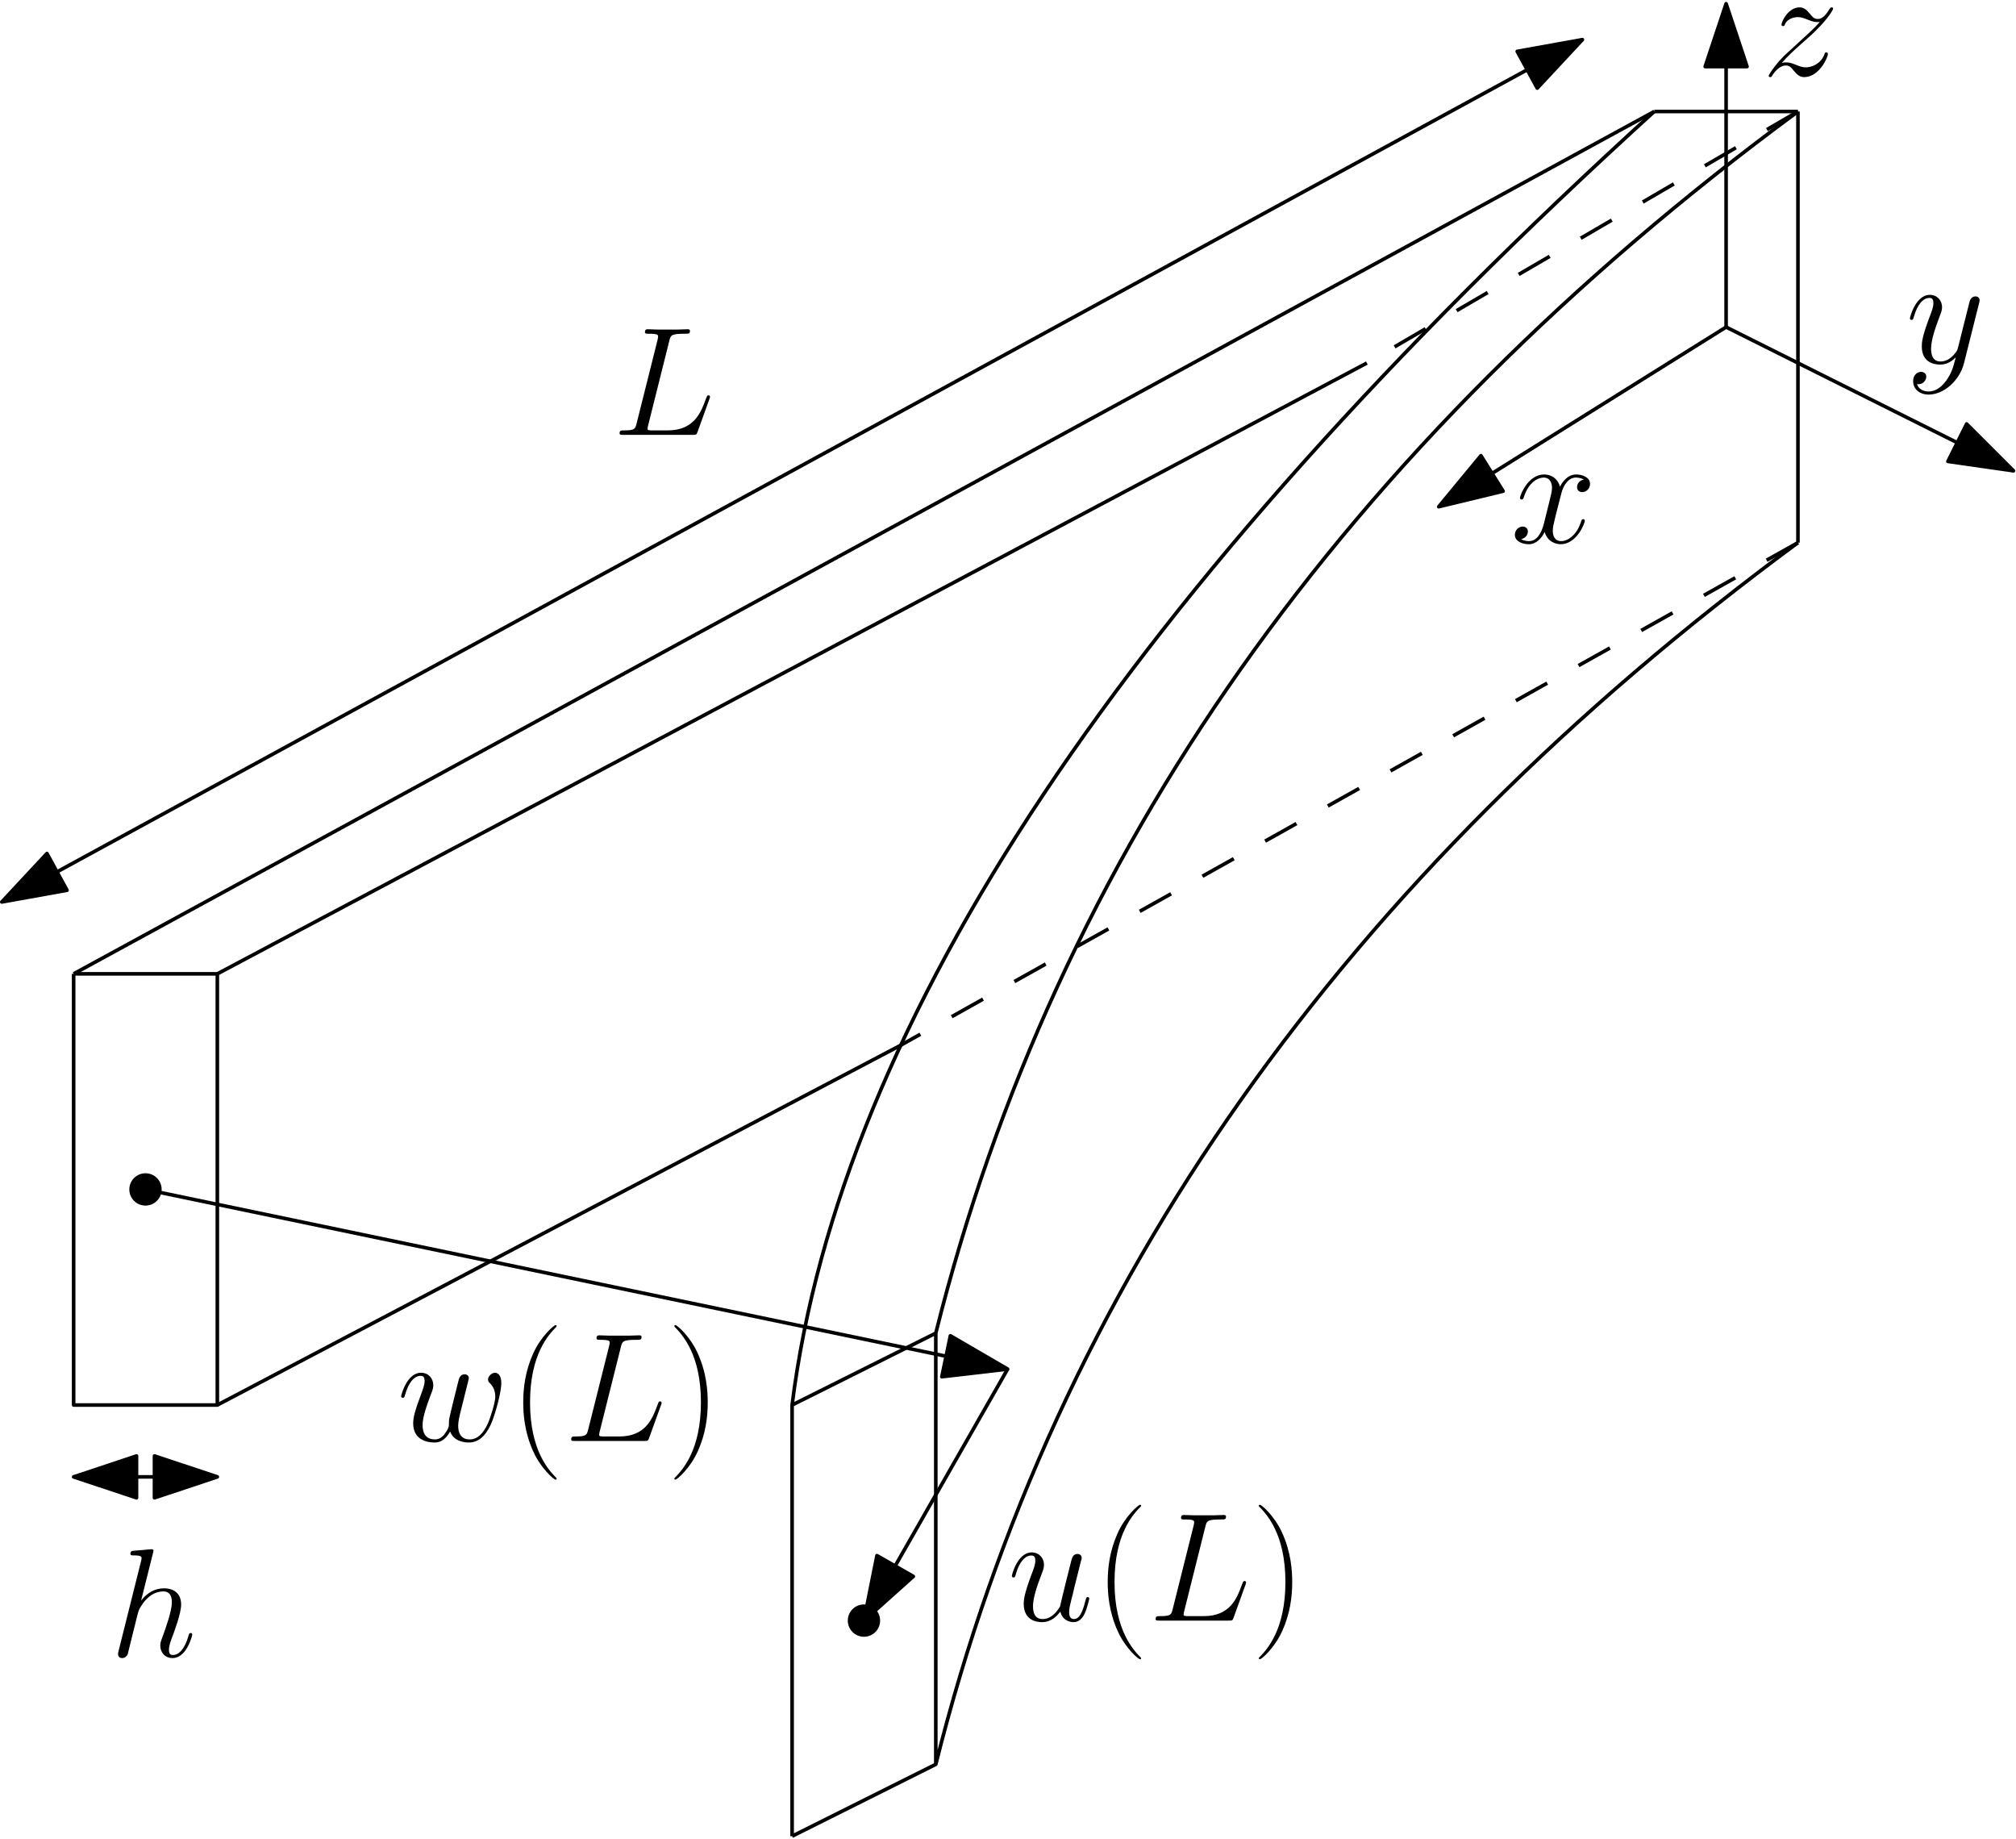
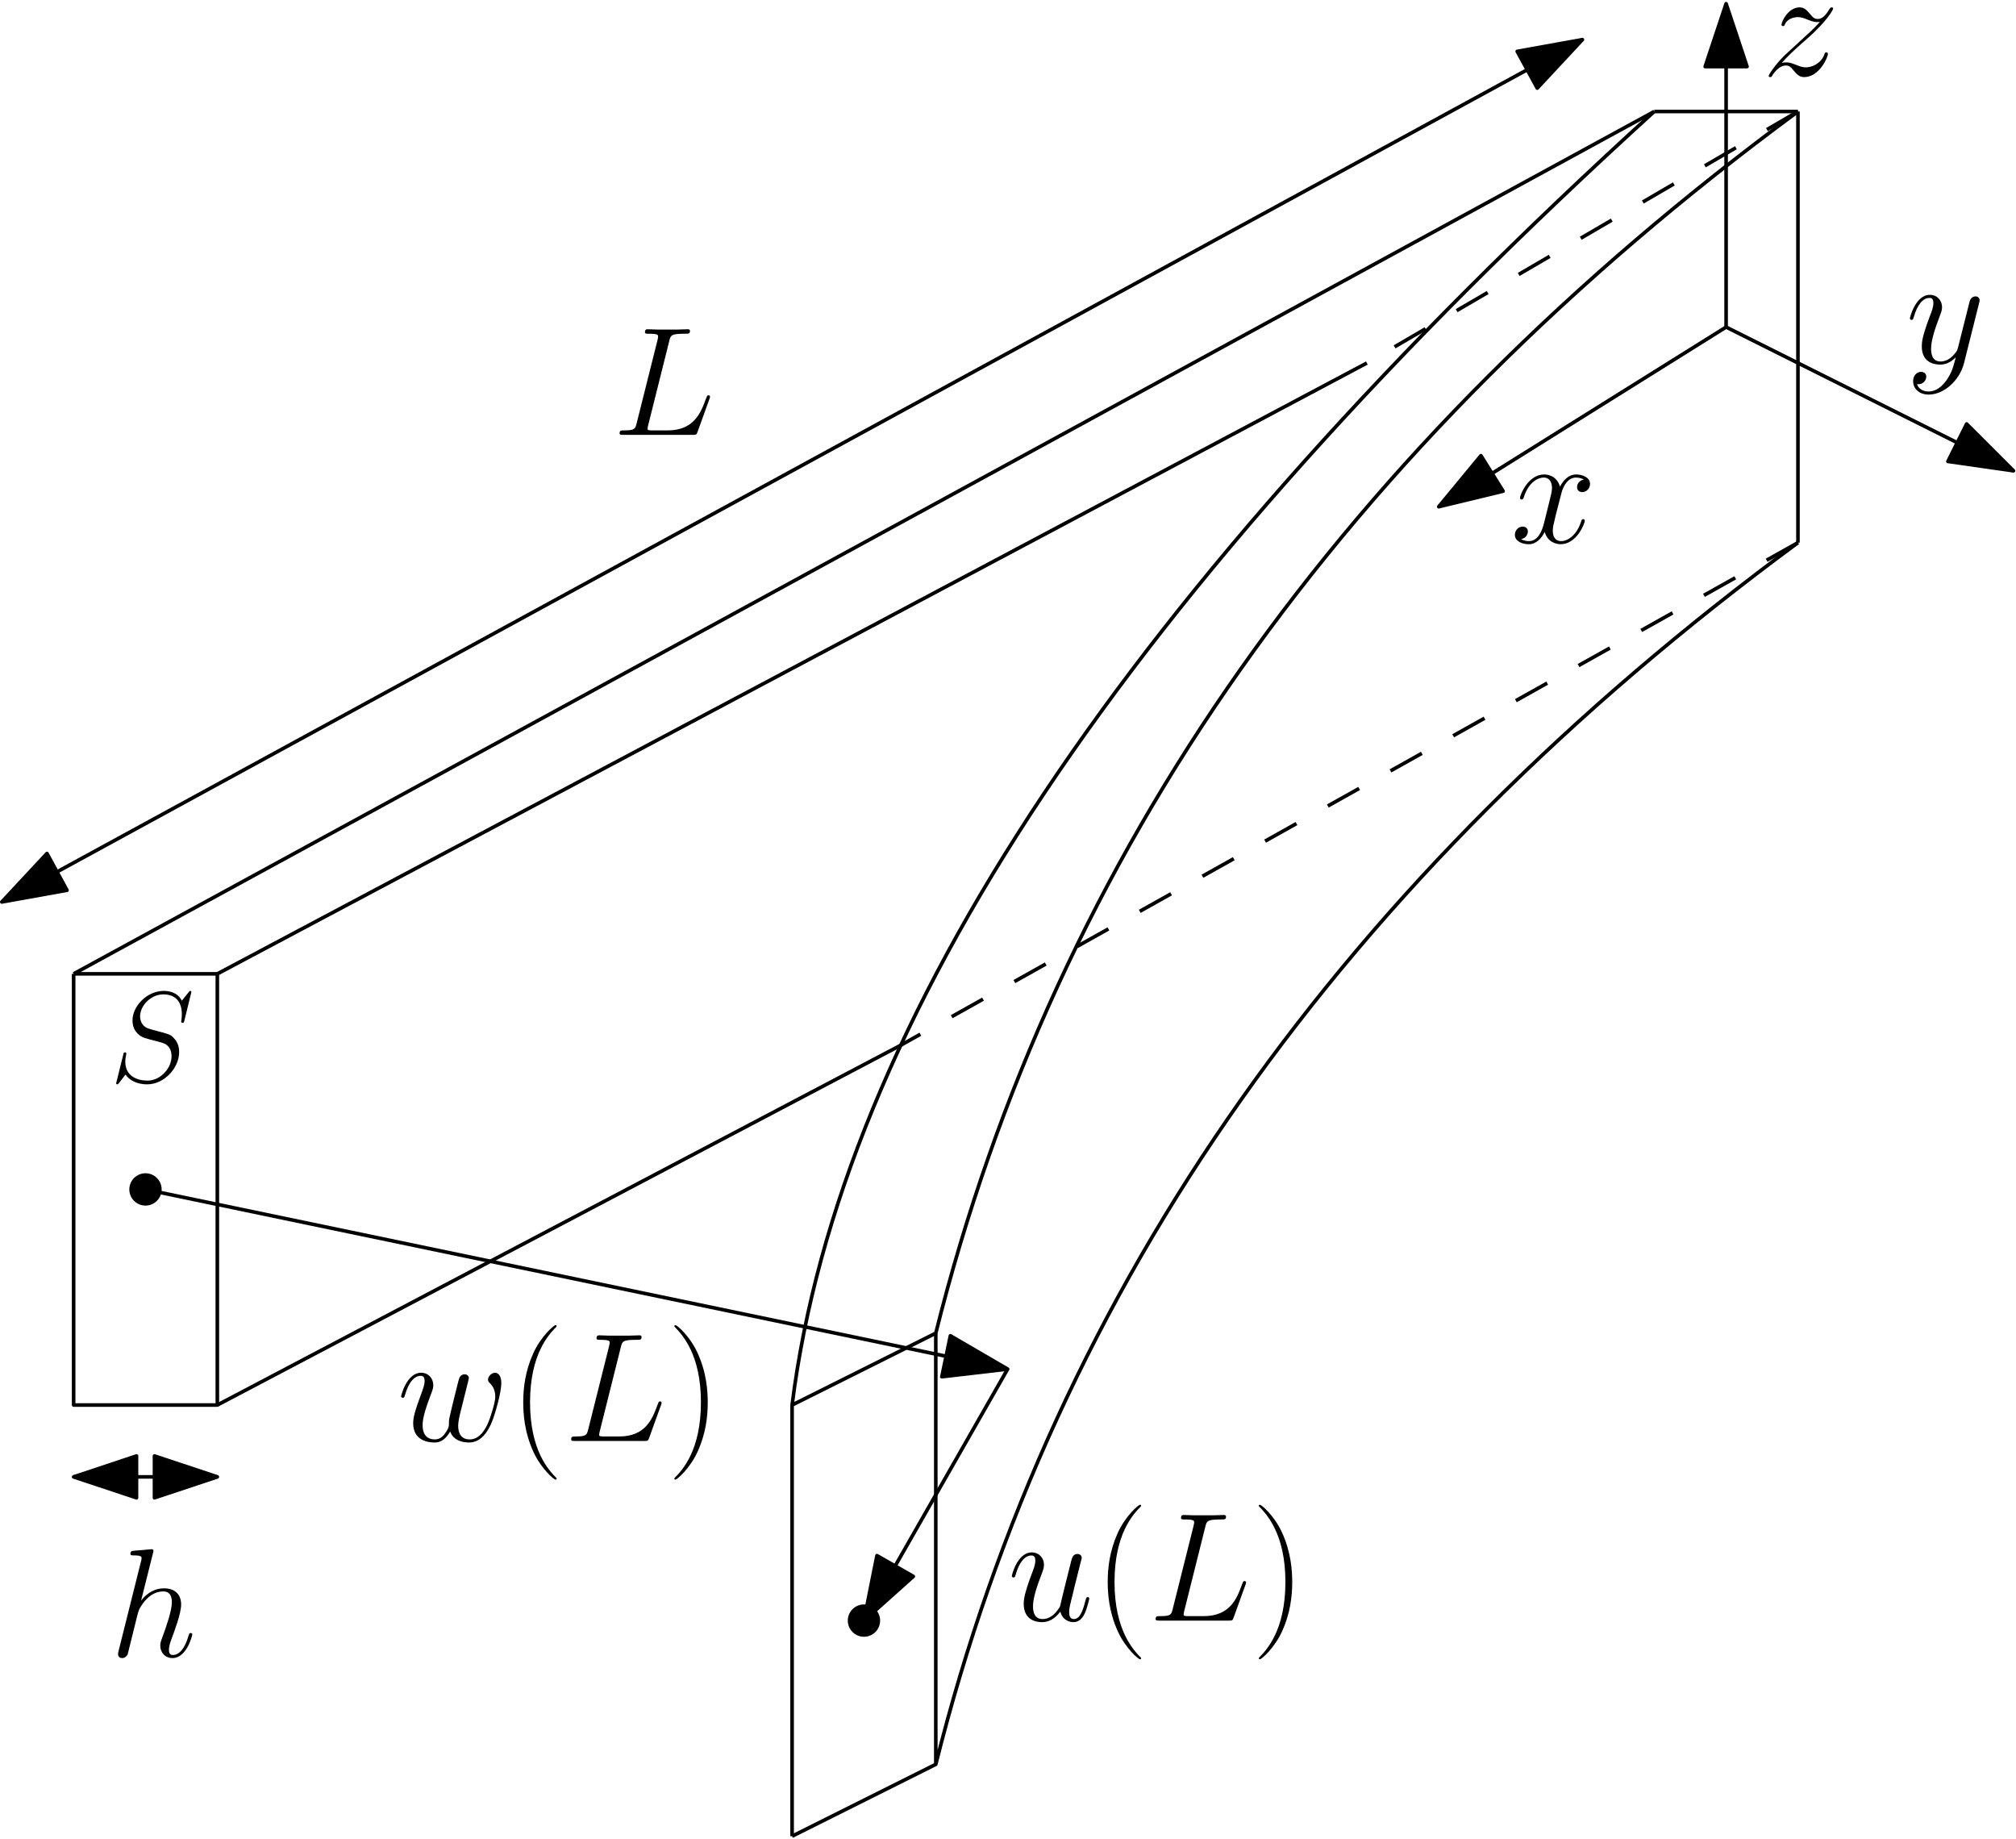
<svg xmlns="http://www.w3.org/2000/svg" xmlns:xlink="http://www.w3.org/1999/xlink" width="2258pt" height="2059pt" viewBox="0 0 2258 2059" version="1.1">
  <defs>
    <g>
      <symbol overflow="visible" id="glyph0-0">
        <path style="stroke:none;" d="" />
      </symbol>
      <symbol overflow="visible" id="glyph0-1">
        <path style="stroke:none;" d="M 63.547 -104.938 C 65.109 -111.516 65.625 -113.25 80.875 -113.25 C 85.547 -113.25 86.766 -113.25 86.766 -116.547 C 86.766 -118.281 84.859 -118.281 84.156 -118.281 C 80.703 -118.281 76.719 -117.938 73.25 -117.938 L 50.047 -117.938 C 46.75 -117.938 42.953 -118.281 39.656 -118.281 C 38.266 -118.281 36.359 -118.281 36.359 -114.984 C 36.359 -113.25 37.922 -113.25 40.516 -113.25 C 51.078 -113.25 51.078 -111.875 51.078 -109.969 C 51.078 -109.625 51.078 -108.578 50.391 -105.984 L 27.016 -12.812 C 25.453 -6.75 25.109 -5.016 12.984 -5.016 C 9.703 -5.016 7.969 -5.016 7.969 -1.906 C 7.969 0 9 0 12.469 0 L 90.047 0 C 93.859 0 94.031 -0.172 95.25 -3.297 L 108.578 -40.172 C 108.922 -41.047 109.266 -42.078 109.266 -42.594 C 109.266 -43.641 108.406 -44.328 107.547 -44.328 C 107.359 -44.328 106.5 -44.328 106.156 -43.641 C 105.812 -43.469 105.812 -43.125 104.422 -39.828 C 98.875 -24.594 91.094 -5.016 61.828 -5.016 L 45.203 -5.016 C 42.766 -5.016 42.422 -5.016 41.391 -5.188 C 39.484 -5.375 39.312 -5.719 39.312 -7.094 C 39.312 -8.312 39.656 -9.344 40 -10.906 Z M 63.547 -104.938 " />
      </symbol>
      <symbol overflow="visible" id="glyph1-0">
        <path style="stroke:none;" d="" />
      </symbol>
      <symbol overflow="visible" id="glyph1-1">
        <path style="stroke:none;" d="M 48.656 -115.859 C 48.828 -116.547 49.188 -117.578 49.188 -118.453 C 49.188 -120.188 47.453 -120.188 47.109 -120.188 C 46.922 -120.188 38.438 -119.484 37.578 -119.312 C 34.641 -119.141 32.031 -118.797 28.922 -118.625 C 24.594 -118.281 23.375 -118.109 23.375 -114.984 C 23.375 -113.25 24.766 -113.25 27.188 -113.25 C 35.672 -113.25 35.844 -111.703 35.844 -109.969 C 35.844 -108.922 35.5 -107.547 35.328 -107.016 L 10.219 -6.75 C 9.531 -4.156 9.531 -3.812 9.531 -2.766 C 9.531 1.031 12.469 1.734 14.203 1.734 C 17.141 1.734 19.391 -0.516 20.266 -2.422 L 28.047 -33.766 C 28.922 -37.578 29.953 -41.219 30.828 -45.031 C 32.734 -52.297 32.734 -52.469 36.016 -57.5 C 39.312 -62.516 47.109 -72.906 60.438 -72.906 C 67.359 -72.906 69.781 -67.703 69.781 -60.781 C 69.781 -51.078 63.031 -32.203 59.219 -21.812 C 57.672 -17.656 56.797 -15.406 56.797 -12.297 C 56.797 -4.5 62.172 1.734 70.484 1.734 C 86.578 1.734 92.641 -23.719 92.641 -24.766 C 92.641 -25.625 91.953 -26.328 90.922 -26.328 C 89.359 -26.328 89.188 -25.797 88.312 -22.859 C 84.328 -9 77.922 -1.734 71 -1.734 C 69.266 -1.734 66.5 -1.906 66.5 -7.453 C 66.5 -11.953 68.578 -17.484 69.266 -19.391 C 72.391 -27.703 80.172 -48.141 80.172 -58.188 C 80.172 -68.578 74.125 -76.375 60.953 -76.375 C 51.078 -76.375 42.422 -71.688 35.328 -62.688 Z M 48.656 -115.859 " />
      </symbol>
      <symbol overflow="visible" id="glyph2-0">
        <path style="stroke:none;" d="" />
      </symbol>
      <symbol overflow="visible" id="glyph2-1">
        <path style="stroke:none;" d="M 82.078 -70.656 C 76.547 -69.609 74.469 -65.453 74.469 -62.172 C 74.469 -58.016 77.75 -56.625 80.172 -56.625 C 85.375 -56.625 89.016 -61.125 89.016 -65.812 C 89.016 -73.078 80.703 -76.375 73.422 -76.375 C 62.859 -76.375 56.969 -65.984 55.422 -62.688 C 51.438 -75.672 40.703 -76.375 37.578 -76.375 C 19.922 -76.375 10.562 -53.688 10.562 -49.875 C 10.562 -49.188 11.25 -48.312 12.469 -48.312 C 13.859 -48.312 14.203 -49.359 14.547 -50.047 C 20.438 -69.266 32.031 -72.906 37.062 -72.906 C 44.844 -72.906 46.406 -65.625 46.406 -61.469 C 46.406 -57.672 45.375 -53.688 43.297 -45.375 L 37.406 -21.641 C 34.812 -11.25 29.781 -1.734 20.609 -1.734 C 19.734 -1.734 15.406 -1.734 11.781 -3.984 C 18.016 -5.188 19.391 -10.391 19.391 -12.469 C 19.391 -15.938 16.797 -18.016 13.5 -18.016 C 9.344 -18.016 4.844 -14.375 4.844 -8.828 C 4.844 -1.562 12.984 1.734 20.438 1.734 C 28.75 1.734 34.641 -4.844 38.266 -11.953 C 41.047 -1.734 49.703 1.734 56.109 1.734 C 73.766 1.734 83.125 -20.953 83.125 -24.766 C 83.125 -25.625 82.438 -26.328 81.391 -26.328 C 79.828 -26.328 79.656 -25.453 79.141 -24.078 C 74.469 -8.828 64.422 -1.734 56.625 -1.734 C 50.562 -1.734 47.281 -6.234 47.281 -13.328 C 47.281 -17.141 47.969 -19.922 50.734 -31.344 L 56.797 -54.891 C 59.391 -65.281 65.281 -72.906 73.25 -72.906 C 73.594 -72.906 78.453 -72.906 82.078 -70.656 Z M 82.078 -70.656 " />
      </symbol>
      <symbol overflow="visible" id="glyph2-2">
        <path style="stroke:none;" d="M 22 -14.031 C 29.438 -22.516 35.5 -27.875 44.156 -35.672 C 54.547 -44.672 59.047 -49 61.469 -51.609 C 73.594 -63.547 79.656 -73.594 79.656 -74.984 C 79.656 -76.375 78.281 -76.375 77.922 -76.375 C 76.719 -76.375 76.375 -75.672 75.5 -74.469 C 71.172 -67.016 67.016 -63.375 62.516 -63.375 C 58.875 -63.375 56.969 -64.938 53.688 -69.094 C 50.047 -73.422 47.109 -76.375 42.078 -76.375 C 29.438 -76.375 21.812 -60.609 21.812 -56.969 C 21.812 -56.453 22 -55.422 23.547 -55.422 C 24.938 -55.422 25.109 -56.109 25.625 -57.312 C 28.578 -64.25 36.891 -65.453 40.172 -65.453 C 43.812 -65.453 47.281 -64.25 50.906 -62.688 C 57.5 -59.922 60.266 -59.922 62 -59.922 C 63.203 -59.922 63.906 -59.922 64.766 -60.094 C 59.047 -53.344 49.703 -45.031 41.906 -37.922 L 24.422 -21.812 C 13.859 -11.078 7.453 -0.859 7.453 0.344 C 7.453 1.391 8.312 1.734 9.344 1.734 C 10.391 1.734 10.562 1.562 11.781 -0.516 C 14.547 -4.844 20.094 -11.25 26.5 -11.25 C 30.125 -11.25 31.859 -10.047 35.328 -5.719 C 38.625 -1.906 41.562 1.734 47.109 1.734 C 64.078 1.734 73.766 -20.266 73.766 -24.25 C 73.766 -24.938 73.594 -25.969 71.859 -25.969 C 70.484 -25.969 70.312 -25.281 69.781 -23.547 C 65.984 -13.328 55.766 -9.172 49 -9.172 C 45.375 -9.172 41.906 -10.391 38.266 -11.953 C 31.344 -14.719 29.438 -14.719 27.188 -14.719 C 25.453 -14.719 23.547 -14.719 22 -14.031 Z M 22 -14.031 " />
      </symbol>
      <symbol overflow="visible" id="glyph3-0">
        <path style="stroke:none;" d="" />
      </symbol>
      <symbol overflow="visible" id="glyph3-1">
        <path style="stroke:none;" d="M 45.547 19.391 C 40.875 25.969 34.109 31.859 25.625 31.859 C 23.547 31.859 15.234 31.516 12.641 23.547 C 13.156 23.719 14.031 23.719 14.375 23.719 C 19.562 23.719 23.031 19.219 23.031 15.234 C 23.031 11.25 19.734 9.875 17.141 9.875 C 14.375 9.875 8.312 11.953 8.312 20.438 C 8.312 29.266 15.766 35.328 25.625 35.328 C 42.953 35.328 60.438 19.391 65.281 0.172 L 82.25 -67.359 C 82.438 -68.234 82.781 -69.266 82.781 -70.312 C 82.781 -72.906 80.703 -74.641 78.094 -74.641 C 76.547 -74.641 72.906 -73.938 71.516 -68.75 L 58.703 -17.844 C 57.844 -14.719 57.844 -14.375 56.453 -12.469 C 52.984 -7.625 47.281 -1.734 38.969 -1.734 C 29.266 -1.734 28.406 -11.25 28.406 -15.938 C 28.406 -25.797 33.078 -39.141 37.75 -51.609 C 39.656 -56.625 40.703 -59.047 40.703 -62.516 C 40.703 -69.781 35.5 -76.375 27.016 -76.375 C 11.078 -76.375 4.672 -51.266 4.672 -49.875 C 4.672 -49.188 5.375 -48.312 6.578 -48.312 C 8.141 -48.312 8.312 -49 9 -51.438 C 13.156 -65.984 19.734 -72.906 26.5 -72.906 C 28.047 -72.906 31 -72.906 31 -67.188 C 31 -62.688 29.094 -57.672 26.5 -51.078 C 18.016 -28.406 18.016 -22.688 18.016 -18.531 C 18.016 -2.078 29.781 1.734 38.438 1.734 C 43.469 1.734 49.703 0.172 55.766 -6.234 L 55.938 -6.062 C 53.344 4.156 51.609 10.906 45.547 19.391 Z M 45.547 19.391 " />
      </symbol>
      <symbol overflow="visible" id="glyph4-0">
        <path style="stroke:none;" d="" />
      </symbol>
      <symbol overflow="visible" id="glyph4-1">
        <path style="stroke:none;" d="M 59.578 -10.562 C 63.375 -0.172 74.125 1.734 80.703 1.734 C 93.859 1.734 101.656 -9.703 106.5 -21.641 C 110.484 -31.688 116.891 -54.547 116.891 -64.766 C 116.891 -75.328 111.516 -76.375 109.969 -76.375 C 105.812 -76.375 102 -72.219 102 -68.75 C 102 -66.672 103.203 -65.453 104.078 -64.766 C 105.641 -63.203 110.141 -58.531 110.141 -49.531 C 110.141 -43.641 105.281 -27.359 101.656 -19.219 C 96.797 -8.656 90.391 -1.734 81.391 -1.734 C 71.688 -1.734 68.578 -9 68.578 -16.969 C 68.578 -22 70.141 -28.047 70.828 -31 L 78.094 -60.094 C 78.969 -63.547 80.531 -69.609 80.531 -70.312 C 80.531 -72.906 78.453 -74.641 75.844 -74.641 C 70.828 -74.641 69.609 -70.312 68.578 -66.156 C 66.844 -59.391 59.578 -30.125 58.875 -26.328 C 58.188 -23.375 58.188 -21.469 58.188 -17.656 C 58.188 -13.5 52.641 -6.922 52.469 -6.578 C 50.562 -4.672 47.797 -1.734 42.422 -1.734 C 28.75 -1.734 28.75 -14.719 28.75 -17.656 C 28.75 -23.203 29.953 -30.828 37.75 -51.438 C 39.828 -56.797 40.703 -59.047 40.703 -62.516 C 40.703 -69.781 35.5 -76.375 27.016 -76.375 C 11.078 -76.375 4.672 -51.266 4.672 -49.875 C 4.672 -49.188 5.375 -48.312 6.578 -48.312 C 8.141 -48.312 8.312 -49 9 -51.438 C 13.328 -66.672 20.094 -72.906 26.5 -72.906 C 28.234 -72.906 31 -72.734 31 -67.188 C 31 -66.328 31 -62.688 28.047 -55.062 C 19.922 -33.422 18.188 -26.328 18.188 -19.734 C 18.188 -1.562 33.078 1.734 41.906 1.734 C 44.844 1.734 52.641 1.734 59.578 -10.562 Z M 59.578 -10.562 " />
      </symbol>
      <symbol overflow="visible" id="glyph4-2">
        <path style="stroke:none;" d="M 59.047 -10.047 C 61.297 -0.344 69.609 1.734 73.766 1.734 C 79.312 1.734 83.469 -1.906 86.234 -7.797 C 89.188 -14.031 91.438 -24.25 91.438 -24.766 C 91.438 -25.625 90.734 -26.328 89.703 -26.328 C 88.141 -26.328 87.969 -25.453 87.281 -22.859 C 84.156 -10.906 81.047 -1.734 74.125 -1.734 C 68.922 -1.734 68.922 -7.453 68.922 -9.703 C 68.922 -13.688 69.438 -15.406 71.172 -22.688 C 72.391 -27.359 73.594 -32.031 74.641 -36.891 L 81.734 -65.109 C 82.953 -69.438 82.953 -69.781 82.953 -70.312 C 82.953 -72.906 80.875 -74.641 78.281 -74.641 C 73.25 -74.641 72.047 -70.312 71 -65.984 C 69.266 -59.219 59.922 -22 58.703 -15.938 C 58.531 -15.938 51.781 -1.734 39.141 -1.734 C 30.125 -1.734 28.406 -9.531 28.406 -15.938 C 28.406 -25.797 33.25 -39.656 37.75 -51.266 C 39.828 -56.797 40.703 -59.047 40.703 -62.516 C 40.703 -69.969 35.328 -76.375 27.016 -76.375 C 11.078 -76.375 4.672 -51.266 4.672 -49.875 C 4.672 -49.188 5.375 -48.312 6.578 -48.312 C 8.141 -48.312 8.312 -49 9 -51.438 C 13.156 -66.328 19.922 -72.906 26.5 -72.906 C 28.234 -72.906 31 -72.734 31 -67.188 C 31 -62.688 29.094 -57.672 26.5 -51.078 C 18.875 -30.484 18.016 -23.891 18.016 -18.703 C 18.016 -1.031 31.344 1.734 38.438 1.734 C 49.531 1.734 55.594 -5.891 59.047 -10.047 Z M 59.047 -10.047 " />
      </symbol>
      <symbol overflow="visible" id="glyph5-0">
        <path style="stroke:none;" d="" />
      </symbol>
      <symbol overflow="visible" id="glyph5-1">
        <path style="stroke:none;" d="M 52.984 42.25 C 52.984 42.078 52.984 41.734 52.469 41.219 C 44.5 33.078 23.203 10.906 23.203 -43.125 C 23.203 -97.156 44.156 -119.141 52.641 -127.797 C 52.641 -127.969 52.984 -128.312 52.984 -128.844 C 52.984 -129.359 52.469 -129.703 51.781 -129.703 C 49.875 -129.703 35.156 -116.891 26.672 -97.844 C 18.016 -78.625 15.578 -59.922 15.578 -43.297 C 15.578 -30.828 16.797 -9.703 27.188 12.641 C 35.5 30.656 49.703 43.297 51.781 43.297 C 52.641 43.297 52.984 42.953 52.984 42.25 Z M 52.984 42.25 " />
      </symbol>
      <symbol overflow="visible" id="glyph6-0">
        <path style="stroke:none;" d="" />
      </symbol>
      <symbol overflow="visible" id="glyph6-1">
        <path style="stroke:none;" d="M 63.547 -104.938 C 65.109 -111.516 65.625 -113.25 80.875 -113.25 C 85.547 -113.25 86.766 -113.25 86.766 -116.547 C 86.766 -118.281 84.859 -118.281 84.156 -118.281 C 80.703 -118.281 76.719 -117.938 73.25 -117.938 L 50.047 -117.938 C 46.75 -117.938 42.953 -118.281 39.656 -118.281 C 38.266 -118.281 36.359 -118.281 36.359 -114.984 C 36.359 -113.25 37.922 -113.25 40.516 -113.25 C 51.078 -113.25 51.078 -111.875 51.078 -109.969 C 51.078 -109.625 51.078 -108.578 50.391 -105.984 L 27.016 -12.812 C 25.453 -6.75 25.109 -5.016 12.984 -5.016 C 9.703 -5.016 7.969 -5.016 7.969 -1.906 C 7.969 0 9 0 12.469 0 L 90.047 0 C 93.859 0 94.031 -0.172 95.25 -3.297 L 108.578 -40.172 C 108.922 -41.047 109.266 -42.078 109.266 -42.594 C 109.266 -43.641 108.406 -44.328 107.547 -44.328 C 107.359 -44.328 106.5 -44.328 106.156 -43.641 C 105.812 -43.469 105.812 -43.125 104.422 -39.828 C 98.875 -24.594 91.094 -5.016 61.828 -5.016 L 45.203 -5.016 C 42.766 -5.016 42.422 -5.016 41.391 -5.188 C 39.484 -5.375 39.312 -5.719 39.312 -7.094 C 39.312 -8.312 39.656 -9.344 40 -10.906 Z M 63.547 -104.938 " />
      </symbol>
      <symbol overflow="visible" id="glyph7-0">
        <path style="stroke:none;" d="" />
      </symbol>
      <symbol overflow="visible" id="glyph7-1">
        <path style="stroke:none;" d="M 45.547 -43.125 C 45.547 -55.594 44.328 -76.719 33.938 -99.047 C 25.625 -117.062 11.422 -129.703 9.344 -129.703 C 8.828 -129.703 8.141 -129.531 8.141 -128.672 C 8.141 -128.312 8.312 -128.141 8.484 -127.797 C 16.797 -119.141 37.922 -97.156 37.922 -43.297 C 37.922 10.734 16.969 32.734 8.484 41.391 C 8.312 41.734 8.141 41.906 8.141 42.25 C 8.141 43.125 8.828 43.297 9.344 43.297 C 11.25 43.297 25.969 30.484 34.469 11.422 C 43.125 -7.797 45.547 -26.5 45.547 -43.125 Z M 45.547 -43.125 " />
      </symbol>
      <symbol overflow="visible" id="glyph8-0">
        <path style="stroke:none;" d="" />
      </symbol>
      <symbol overflow="visible" id="glyph8-1">
        <path style="stroke:none;" d="M 52.984 42.25 C 52.984 42.078 52.984 41.734 52.469 41.219 C 44.5 33.078 23.203 10.906 23.203 -43.125 C 23.203 -97.156 44.156 -119.141 52.641 -127.797 C 52.641 -127.969 52.984 -128.312 52.984 -128.844 C 52.984 -129.359 52.469 -129.703 51.781 -129.703 C 49.875 -129.703 35.156 -116.891 26.672 -97.844 C 18.016 -78.625 15.578 -59.922 15.578 -43.297 C 15.578 -30.828 16.797 -9.703 27.188 12.641 C 35.5 30.656 49.703 43.297 51.781 43.297 C 52.641 43.297 52.984 42.953 52.984 42.25 Z M 52.984 42.25 " />
      </symbol>
      <symbol overflow="visible" id="glyph9-0">
        <path style="stroke:none;" d="" />
      </symbol>
      <symbol overflow="visible" id="glyph9-1">
        <path style="stroke:none;" d="M 63.547 -104.938 C 65.109 -111.516 65.625 -113.25 80.875 -113.25 C 85.547 -113.25 86.766 -113.25 86.766 -116.547 C 86.766 -118.281 84.859 -118.281 84.156 -118.281 C 80.703 -118.281 76.719 -117.938 73.25 -117.938 L 50.047 -117.938 C 46.75 -117.938 42.953 -118.281 39.656 -118.281 C 38.266 -118.281 36.359 -118.281 36.359 -114.984 C 36.359 -113.25 37.922 -113.25 40.516 -113.25 C 51.078 -113.25 51.078 -111.875 51.078 -109.969 C 51.078 -109.625 51.078 -108.578 50.391 -105.984 L 27.016 -12.812 C 25.453 -6.75 25.109 -5.016 12.984 -5.016 C 9.703 -5.016 7.969 -5.016 7.969 -1.906 C 7.969 0 9 0 12.469 0 L 90.047 0 C 93.859 0 94.031 -0.172 95.25 -3.297 L 108.578 -40.172 C 108.922 -41.047 109.266 -42.078 109.266 -42.594 C 109.266 -43.641 108.406 -44.328 107.547 -44.328 C 107.359 -44.328 106.5 -44.328 106.156 -43.641 C 105.812 -43.469 105.812 -43.125 104.422 -39.828 C 98.875 -24.594 91.094 -5.016 61.828 -5.016 L 45.203 -5.016 C 42.766 -5.016 42.422 -5.016 41.391 -5.188 C 39.484 -5.375 39.312 -5.719 39.312 -7.094 C 39.312 -8.312 39.656 -9.344 40 -10.906 Z M 63.547 -104.938 " />
      </symbol>
      <symbol overflow="visible" id="glyph10-0">
        <path style="stroke:none;" d="" />
      </symbol>
      <symbol overflow="visible" id="glyph10-1">
        <path style="stroke:none;" d="M 45.547 -43.125 C 45.547 -55.594 44.328 -76.719 33.938 -99.047 C 25.625 -117.062 11.422 -129.703 9.344 -129.703 C 8.828 -129.703 8.141 -129.531 8.141 -128.672 C 8.141 -128.312 8.312 -128.141 8.484 -127.797 C 16.797 -119.141 37.922 -97.156 37.922 -43.297 C 37.922 10.734 16.969 32.734 8.484 41.391 C 8.312 41.734 8.141 41.906 8.141 42.25 C 8.141 43.125 8.828 43.297 9.344 43.297 C 11.25 43.297 25.969 30.484 34.469 11.422 C 43.125 -7.797 45.547 -26.5 45.547 -43.125 Z M 45.547 -43.125 " />
      </symbol>
+       <symbol overflow="visible" id="glyph11-0">
+         <path style="stroke:none;" d="" />
+       </symbol>
+       <symbol overflow="visible" id="glyph11-1">
+         <path style="stroke:none;" d="M 91.641 -100.297 C 91.641 -101.594 90.625 -101.594 90.344 -101.594 C 89.766 -101.594 89.625 -101.453 87.891 -99.281 C 87.016 -98.281 81.109 -90.766 80.953 -90.625 C 76.203 -100.016 66.672 -101.594 60.609 -101.594 C 42.281 -101.594 25.688 -84.859 25.688 -68.547 C 25.688 -57.719 32.188 -51.375 39.25 -48.922 C 40.844 -48.344 49.359 -46.031 53.688 -45.031 C 61.047 -43 62.922 -42.422 65.953 -39.25 C 66.531 -38.531 69.422 -35.219 69.422 -28.422 C 69.422 -15.016 57 -1.156 42.578 -1.156 C 30.734 -1.156 17.609 -6.203 17.609 -22.375 C 17.609 -25.109 18.188 -28.578 18.609 -30.016 C 18.609 -30.453 18.766 -31.172 18.766 -31.453 C 18.766 -32.031 18.469 -32.766 17.312 -32.766 C 16.016 -32.766 15.875 -32.469 15.297 -30.016 L 7.938 -0.438 C 7.938 -0.281 7.359 1.594 7.359 1.734 C 7.359 3.031 8.516 3.031 8.797 3.031 C 9.375 3.031 9.531 2.891 11.25 0.719 L 17.891 -7.938 C 21.359 -2.734 28.859 3.031 42.281 3.031 C 60.906 3.031 77.922 -15.016 77.922 -33.047 C 77.922 -39.109 76.484 -44.453 71 -49.781 C 67.969 -52.812 65.375 -53.547 52.094 -57 C 42.422 -59.594 41.125 -60.031 38.531 -62.344 C 36.078 -64.797 34.203 -68.266 34.203 -73.172 C 34.203 -85.281 46.469 -97.703 60.172 -97.703 C 74.328 -97.703 80.953 -89.047 80.953 -75.328 C 80.953 -71.578 80.234 -67.688 80.234 -67.109 C 80.234 -65.812 81.391 -65.812 81.828 -65.812 C 83.125 -65.812 83.266 -66.234 83.844 -68.547 Z M 91.641 -100.297 " />
+       </symbol>
    </g>
  </defs>
-   <g id="surface1775">
+   <g id="surface3174">
    <path style="fill:none;stroke-width:0.4;stroke-linecap:butt;stroke-linejoin:round;stroke:rgb(0%,0%,0%);stroke-opacity:1;stroke-miterlimit:10;" d="M 80 640 L 64 640 " transform="matrix(10.05882,0,0,-10.05882,-561.2824,7528.144)" />
    <path style="fill:none;stroke-width:0.4;stroke-linecap:butt;stroke-linejoin:round;stroke:rgb(0%,0%,0%);stroke-opacity:1;stroke-miterlimit:10;" d="M 64 640 L 240 736 " transform="matrix(10.05882,0,0,-10.05882,-561.2824,7528.144)" />
    <path style="fill:none;stroke-width:0.4;stroke-linecap:butt;stroke-linejoin:round;stroke:rgb(0%,0%,0%);stroke-opacity:1;stroke-miterlimit:10;" d="M 64 640 L 64 592 L 80 592 L 80 640 " transform="matrix(10.05882,0,0,-10.05882,-561.2824,7528.144)" />
    <path style="fill:none;stroke-width:0.4;stroke-linecap:butt;stroke-linejoin:round;stroke:rgb(0%,0%,0%);stroke-opacity:1;stroke-miterlimit:10;" d="M 80 640 L 208 708 " transform="matrix(10.05882,0,0,-10.05882,-561.2824,7528.144)" />
    <path style="fill:none;stroke-width:0.4;stroke-linecap:butt;stroke-linejoin:round;stroke:rgb(0%,0%,0%);stroke-opacity:1;stroke-dasharray:4;stroke-miterlimit:10;" d="M 256 736 L 208 708 " transform="matrix(10.05882,0,0,-10.05882,-561.2824,7528.144)" />
    <path style="fill:none;stroke-width:0.4;stroke-linecap:butt;stroke-linejoin:round;stroke:rgb(0%,0%,0%);stroke-opacity:1;stroke-miterlimit:10;" d="M 80 592 L 156 632 " transform="matrix(10.05882,0,0,-10.05882,-561.2824,7528.144)" />
    <path style="fill:none;stroke-width:0.4;stroke-linecap:butt;stroke-linejoin:round;stroke:rgb(0%,0%,0%);stroke-opacity:1;stroke-dasharray:4;stroke-miterlimit:10;" d="M 256 688 L 156 632 " transform="matrix(10.05882,0,0,-10.05882,-561.2824,7528.144)" />
    <path style="fill:none;stroke-width:0.4;stroke-linecap:butt;stroke-linejoin:round;stroke:rgb(0%,0%,0%);stroke-opacity:1;stroke-miterlimit:10;" d="M 72 616 L 168 596 " transform="matrix(10.05882,0,0,-10.05882,-561.2824,7528.144)" />
    <path style="fill-rule:evenodd;fill:rgb(0%,0%,0%);fill-opacity:1;stroke-width:0.4;stroke-linecap:butt;stroke-linejoin:round;stroke:rgb(0%,0%,0%);stroke-opacity:1;stroke-miterlimit:10;" d="M 168 596 L 161.622 599.71 L 160.672 595.146 Z M 168 596 " transform="matrix(10.05882,0,0,-10.05882,-561.2824,7528.144)" />
    <path style="fill:none;stroke-width:0.4;stroke-linecap:butt;stroke-linejoin:round;stroke:rgb(0%,0%,0%);stroke-opacity:1;stroke-miterlimit:10;" d="M 168 596 L 152 568 " transform="matrix(10.05882,0,0,-10.05882,-561.2824,7528.144)" />
    <path style="fill-rule:evenodd;fill:rgb(0%,0%,0%);fill-opacity:1;stroke-width:0.4;stroke-linecap:butt;stroke-linejoin:round;stroke:rgb(0%,0%,0%);stroke-opacity:1;stroke-miterlimit:10;" d="M 152 568 L 157.497 572.921 L 153.449 575.234 Z M 152 568 " transform="matrix(10.05882,0,0,-10.05882,-561.2824,7528.144)" />
    <path style="fill:none;stroke-width:0.4;stroke-linecap:butt;stroke-linejoin:round;stroke:rgb(0%,0%,0%);stroke-opacity:1;stroke-miterlimit:10;" d="M 56 648 L 232 744 " transform="matrix(10.05882,0,0,-10.05882,-561.2824,7528.144)" />
    <path style="fill-rule:evenodd;fill:rgb(0%,0%,0%);fill-opacity:1;stroke-width:0.4;stroke-linecap:butt;stroke-linejoin:round;stroke:rgb(0%,0%,0%);stroke-opacity:1;stroke-miterlimit:10;" d="M 232 744 L 224.739 742.694 L 226.971 738.602 Z M 232 744 " transform="matrix(10.05882,0,0,-10.05882,-561.2824,7528.144)" />
    <path style="fill-rule:evenodd;fill:rgb(0%,0%,0%);fill-opacity:1;stroke-width:0.4;stroke-linecap:butt;stroke-linejoin:round;stroke:rgb(0%,0%,0%);stroke-opacity:1;stroke-miterlimit:10;" d="M 56 648 L 63.262 649.306 L 61.029 653.398 Z M 56 648 " transform="matrix(10.05882,0,0,-10.05882,-561.2824,7528.144)" />
    <g style="fill:rgb(0%,0%,0%);fill-opacity:1;">
      <use xlink:href="#glyph0-1" x="686.012" y="486.968" />
    </g>
    <path style="fill:none;stroke-width:0.4;stroke-linecap:butt;stroke-linejoin:round;stroke:rgb(0%,0%,0%);stroke-opacity:1;stroke-miterlimit:10;" d="M 64 584 L 80 584 " transform="matrix(10.05882,0,0,-10.05882,-561.2824,7528.144)" />
    <path style="fill-rule:evenodd;fill:rgb(0%,0%,0%);fill-opacity:1;stroke-width:0.4;stroke-linecap:butt;stroke-linejoin:round;stroke:rgb(0%,0%,0%);stroke-opacity:1;stroke-miterlimit:10;" d="M 80 584 L 73 586.331 L 73 581.669 Z M 80 584 " transform="matrix(10.05882,0,0,-10.05882,-561.2824,7528.144)" />
    <path style="fill-rule:evenodd;fill:rgb(0%,0%,0%);fill-opacity:1;stroke-width:0.4;stroke-linecap:butt;stroke-linejoin:round;stroke:rgb(0%,0%,0%);stroke-opacity:1;stroke-miterlimit:10;" d="M 64 584 L 71 581.669 L 71 586.331 Z M 64 584 " transform="matrix(10.05882,0,0,-10.05882,-561.2824,7528.144)" />
    <g style="fill:rgb(0%,0%,0%);fill-opacity:1;">
      <use xlink:href="#glyph1-1" x="122.718" y="1854.968" />
    </g>
    <path style=" stroke:none;fill-rule:evenodd;fill:rgb(0%,0%,0%);fill-opacity:1;" d="M 181.059 1331.91 C 181.059 1321.91 172.953 1313.805 162.953 1313.805 C 152.953 1313.805 144.848 1321.91 144.848 1331.91 C 144.848 1341.91 152.953 1350.016 162.953 1350.016 C 172.953 1350.016 181.059 1341.91 181.059 1331.91 Z M 181.059 1331.91 " />
    <path style=" stroke:none;fill-rule:evenodd;fill:rgb(0%,0%,0%);fill-opacity:1;" d="M 985.766 1814.734 C 985.766 1804.734 977.66 1796.625 967.66 1796.625 C 957.66 1796.625 949.555 1804.734 949.555 1814.734 C 949.555 1824.73 957.66 1832.84 967.66 1832.84 C 977.66 1832.84 985.766 1824.73 985.766 1814.734 Z M 985.766 1814.734 " />
    <path style="fill:none;stroke-width:0.4;stroke-linecap:butt;stroke-linejoin:round;stroke:rgb(0%,0%,0%);stroke-opacity:1;stroke-miterlimit:10;" d="M 144 544 L 160 552 L 160 600 L 144 592 L 144 544 M 160 600 C 173.333 653.333 205.333 698.667 256 736 M 256 736 L 256 688 M 160 552 C 173.333 605.333 205.333 650.667 256 688 M 256 736 L 240 736 M 240 736 C 181.333 682.667 149.333 634.667 144 592 " transform="matrix(10.05882,0,0,-10.05882,-561.2824,7528.144)" />
    <path style="fill:none;stroke-width:0.4;stroke-linecap:butt;stroke-linejoin:round;stroke:rgb(0%,0%,0%);stroke-opacity:1;stroke-miterlimit:10;" d="M 248 712 L 216 692 " transform="matrix(10.05882,0,0,-10.05882,-561.2824,7528.144)" />
    <path style="fill-rule:evenodd;fill:rgb(0%,0%,0%);fill-opacity:1;stroke-width:0.4;stroke-linecap:butt;stroke-linejoin:round;stroke:rgb(0%,0%,0%);stroke-opacity:1;stroke-miterlimit:10;" d="M 216 692 L 223.171 693.733 L 220.701 697.687 Z M 216 692 " transform="matrix(10.05882,0,0,-10.05882,-561.2824,7528.144)" />
    <path style="fill:none;stroke-width:0.4;stroke-linecap:butt;stroke-linejoin:round;stroke:rgb(0%,0%,0%);stroke-opacity:1;stroke-miterlimit:10;" d="M 248 712 L 280 696 " transform="matrix(10.05882,0,0,-10.05882,-561.2824,7528.144)" />
    <path style="fill-rule:evenodd;fill:rgb(0%,0%,0%);fill-opacity:1;stroke-width:0.4;stroke-linecap:butt;stroke-linejoin:round;stroke:rgb(0%,0%,0%);stroke-opacity:1;stroke-miterlimit:10;" d="M 280 696 L 274.781 701.215 L 272.696 697.045 Z M 280 696 " transform="matrix(10.05882,0,0,-10.05882,-561.2824,7528.144)" />
    <g style="fill:rgb(0%,0%,0%);fill-opacity:1;">
      <use xlink:href="#glyph2-1" x="1691.894" y="607.674" />
    </g>
    <g style="fill:rgb(0%,0%,0%);fill-opacity:1;">
      <use xlink:href="#glyph3-1" x="2134.482" y="406.527" />
    </g>
    <path style="fill:none;stroke-width:0.4;stroke-linecap:butt;stroke-linejoin:round;stroke:rgb(0%,0%,0%);stroke-opacity:1;stroke-miterlimit:10;" d="M 248 712 L 248 748 " transform="matrix(10.05882,0,0,-10.05882,-561.2824,7528.144)" />
    <path style="fill-rule:evenodd;fill:rgb(0%,0%,0%);fill-opacity:1;stroke-width:0.4;stroke-linecap:butt;stroke-linejoin:round;stroke:rgb(0%,0%,0%);stroke-opacity:1;stroke-miterlimit:10;" d="M 248 748 L 245.669 741 L 250.331 741 Z M 248 748 " transform="matrix(10.05882,0,0,-10.05882,-561.2824,7528.144)" />
    <g style="fill:rgb(0%,0%,0%);fill-opacity:1;">
      <use xlink:href="#glyph2-2" x="1973.541" y="84.615" />
    </g>
    <g style="fill:rgb(0%,0%,0%);fill-opacity:1;">
      <use xlink:href="#glyph4-1" x="444.6" y="1613.566" />
    </g>
    <g style="fill:rgb(0%,0%,0%);fill-opacity:1;">
      <use xlink:href="#glyph5-1" x="570.466" y="1613.566" />
    </g>
    <g style="fill:rgb(0%,0%,0%);fill-opacity:1;">
      <use xlink:href="#glyph6-1" x="631.785" y="1613.566" />
    </g>
    <g style="fill:rgb(0%,0%,0%);fill-opacity:1;">
      <use xlink:href="#glyph7-1" x="747.149" y="1613.566" />
    </g>
    <g style="fill:rgb(0%,0%,0%);fill-opacity:1;">
      <use xlink:href="#glyph4-2" x="1128.6" y="1814.743" />
    </g>
    <g style="fill:rgb(0%,0%,0%);fill-opacity:1;">
      <use xlink:href="#glyph8-1" x="1225.104" y="1814.743" />
    </g>
    <g style="fill:rgb(0%,0%,0%);fill-opacity:1;">
      <use xlink:href="#glyph9-1" x="1286.423" y="1814.743" />
    </g>
    <g style="fill:rgb(0%,0%,0%);fill-opacity:1;">
      <use xlink:href="#glyph10-1" x="1401.788" y="1814.743" />
    </g>
+     <g style="fill:rgb(0%,0%,0%);fill-opacity:1;">
+       <use xlink:href="#glyph11-1" x="122.718" y="1211.203" />
+     </g>
  </g>
</svg>
